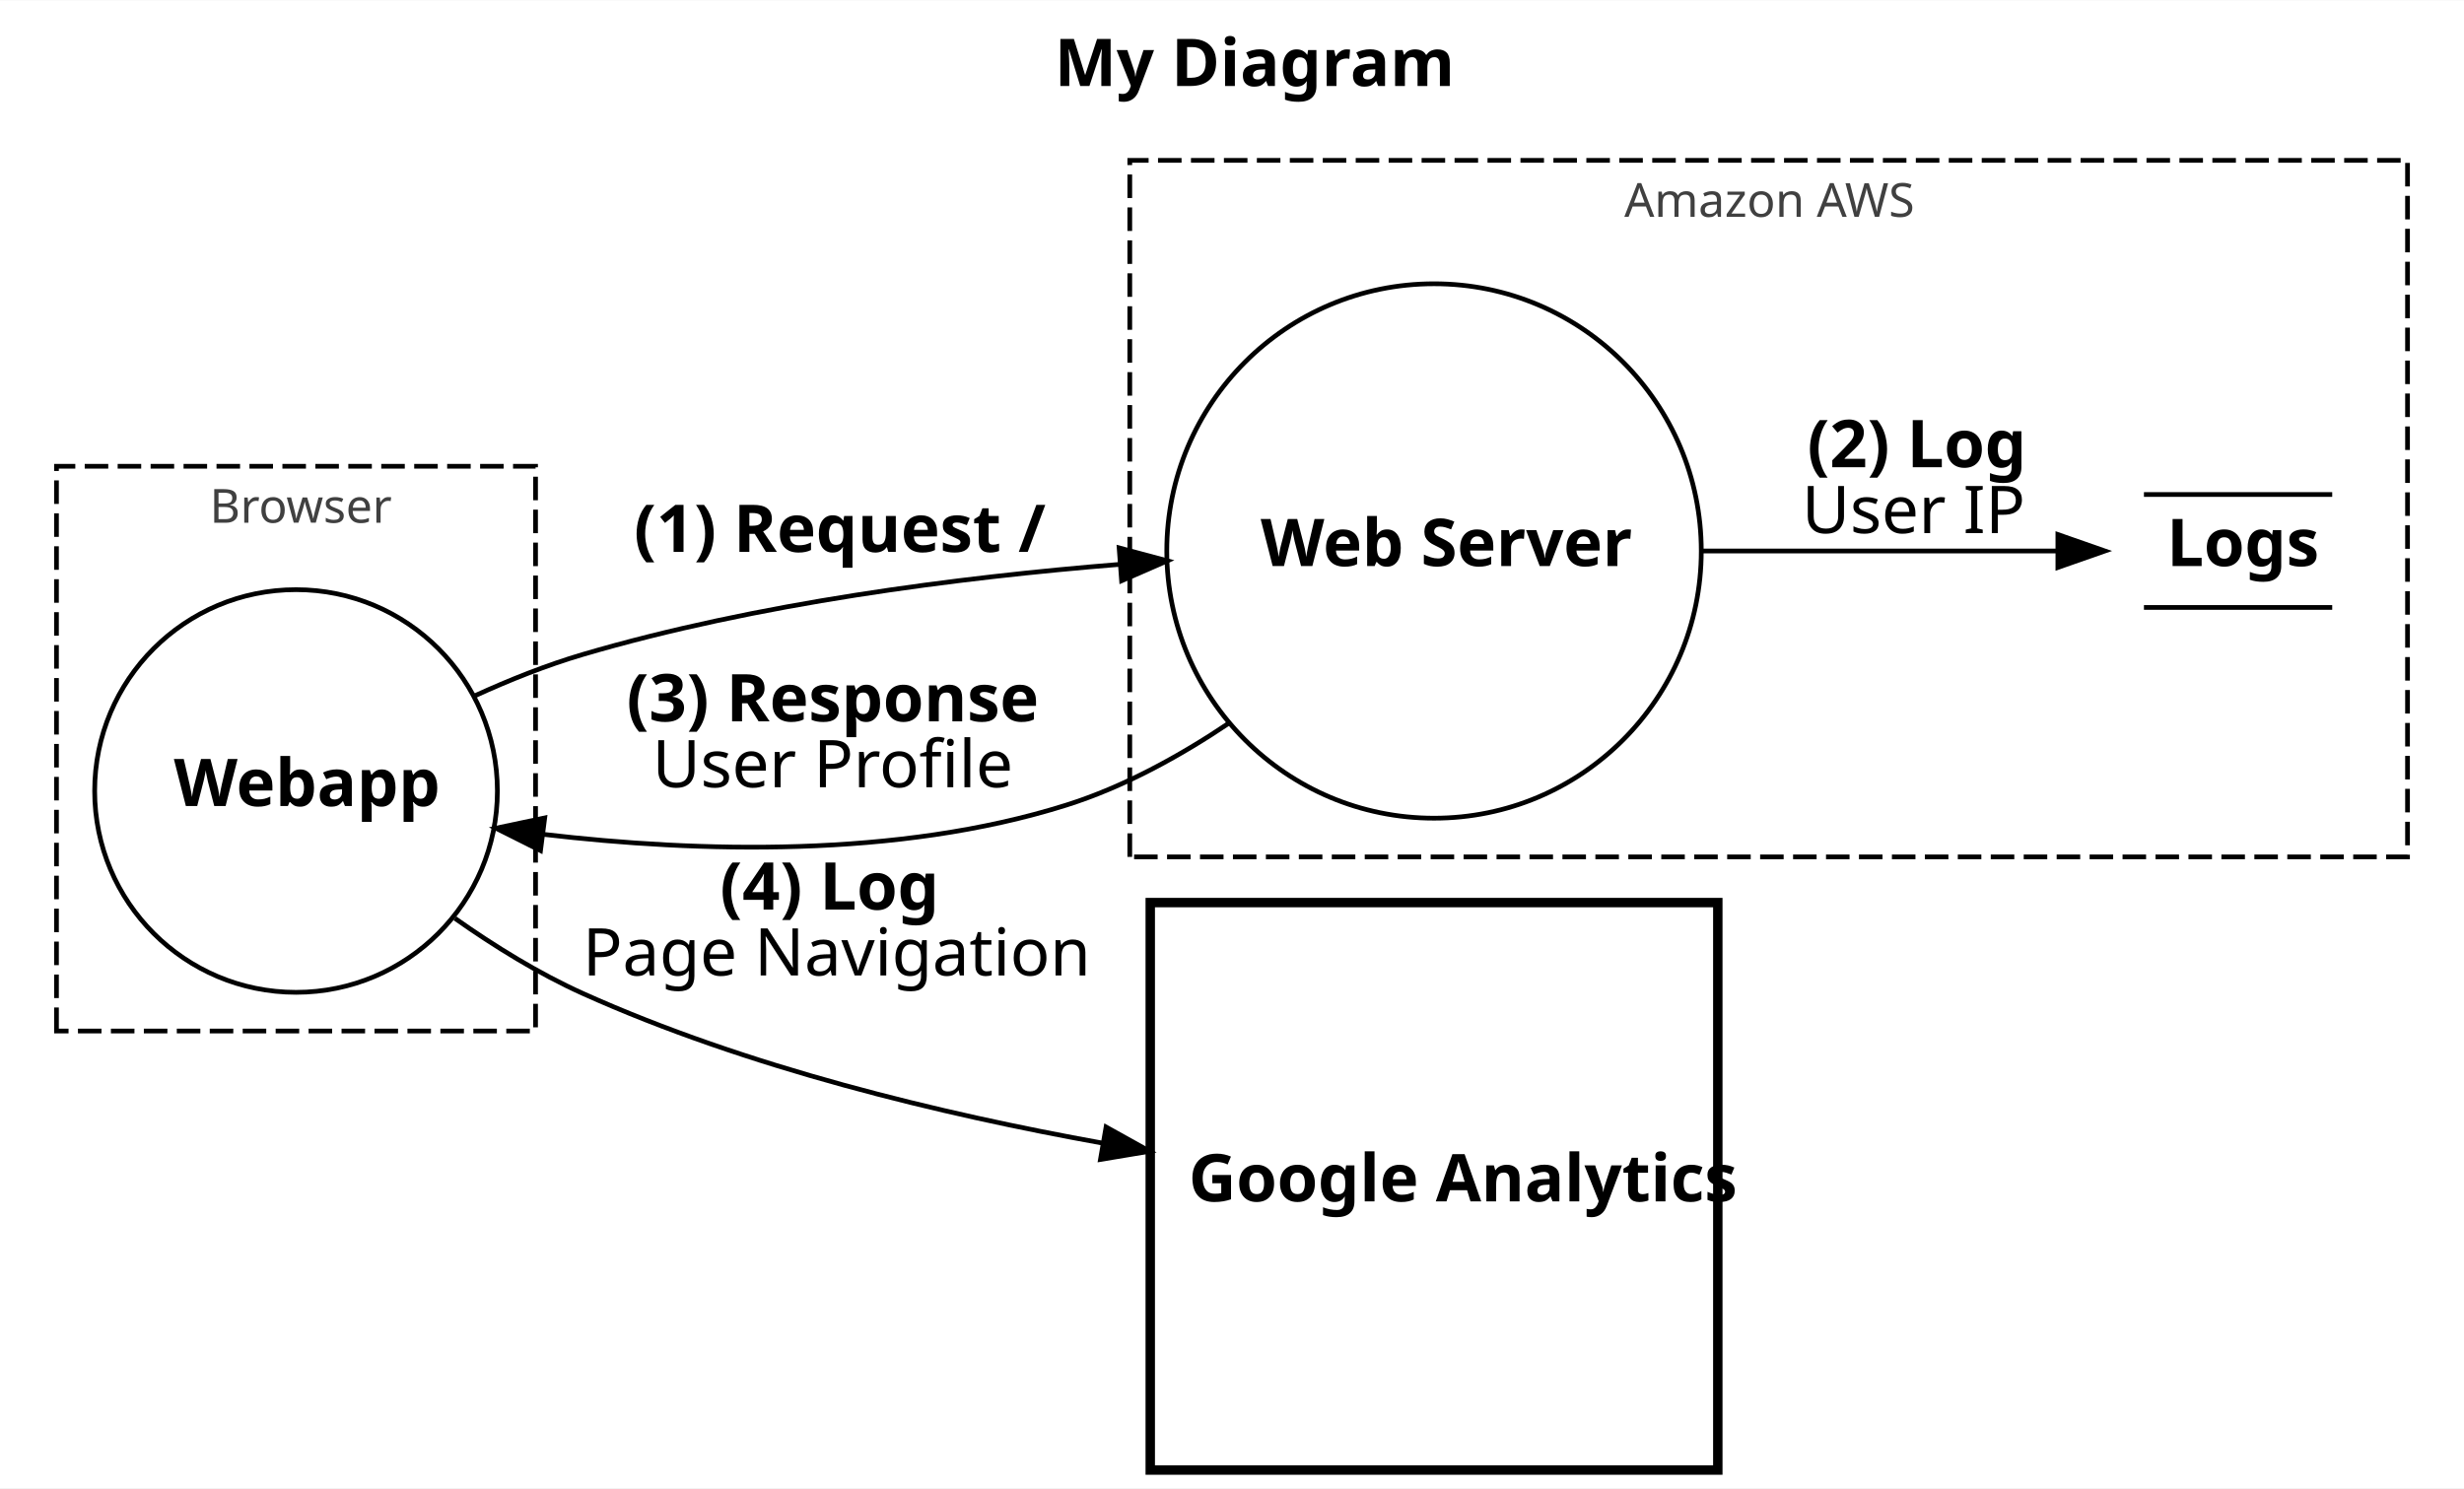
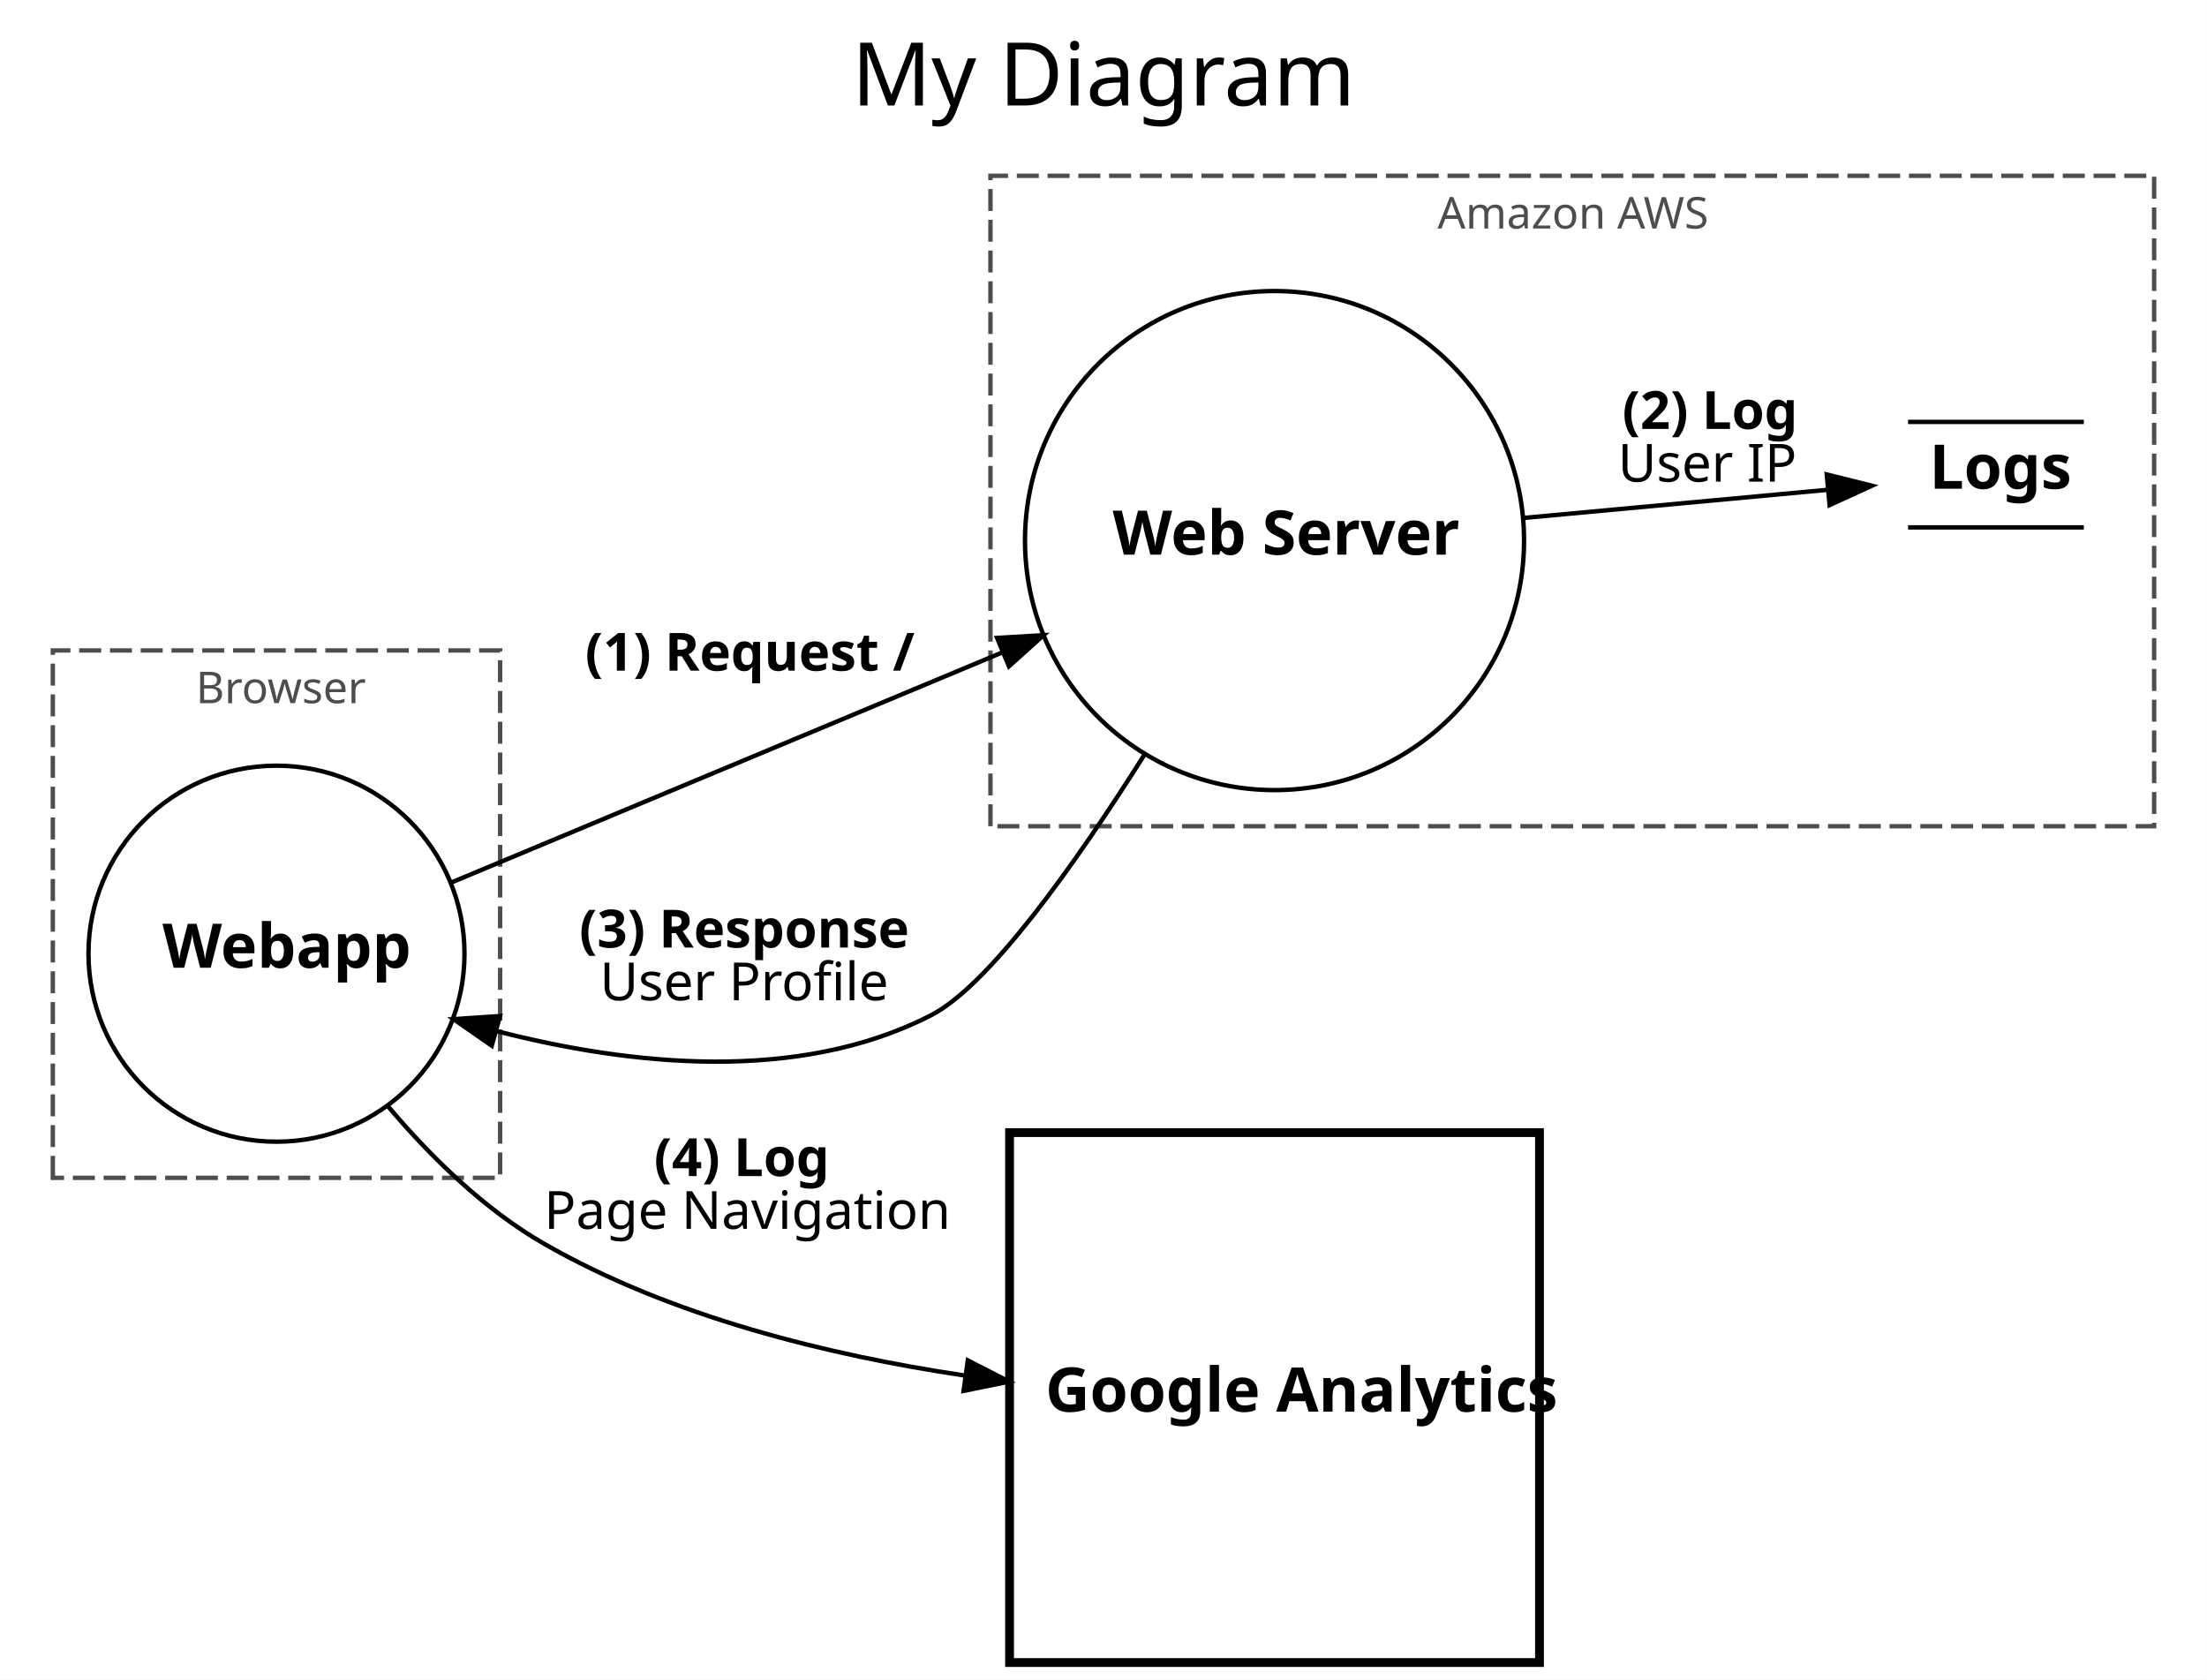
- <svg xmlns="http://www.w3.org/2000/svg" width="523pt" height="316pt" viewBox="0.00 0.00 523.48 316.14">
-   <g id="graph0" class="graph" transform="scale(1 1) rotate(0) translate(4 312.145)">
-     <polygon fill="white" stroke="none" points="-4,4 -4,-312.145 519.482,-312.145 519.482,4 -4,4" />
-     <text text-anchor="start" x="220.013" y="-293.945" font-family="sans-serif" font-weight="bold" font-size="14.00">My Diagram</text>
+ <svg xmlns="http://www.w3.org/2000/svg" width="502pt" height="382pt" viewBox="0.00 0.00 502.14 382.14">
+   <g id="graph0" class="graph" transform="scale(1 1) rotate(0) translate(4 378.145)">
+     <polygon fill="white" stroke="none" points="-4,4 -4,-378.145 498.137,-378.145 498.137,4 -4,4" />
+     <text text-anchor="middle" x="247.069" y="-354.145" font-family="sans-serif" font-size="20.00">My Diagram</text>
    <g id="clust2" class="cluster">
-       <polygon fill="none" stroke="black" stroke-dasharray="5,2" points="236.023,-130.145 236.023,-278.145 507.482,-278.145 507.482,-130.145 236.023,-130.145" />
-       <text text-anchor="start" x="341.088" y="-266.145" font-family="sans-serif" font-size="10.00" fill="#404040">Amazon AWS</text>
+       <polygon fill="none" stroke="#4d4d4d" stroke-dasharray="5,2" points="221.346,-190.145 221.346,-338.145 486.137,-338.145 486.137,-190.145 221.346,-190.145" />
+       <text text-anchor="start" x="323.078" y="-326.145" font-family="sans-serif" font-size="10.00" fill="#4d4d4d">Amazon AWS</text>
    </g>
    <g id="clust1" class="cluster">
-       <polygon fill="none" stroke="black" stroke-dasharray="5,2" points="8,-93.144 8,-213.145 109.78,-213.145 109.78,-93.144 8,-93.144" />
-       <text text-anchor="start" x="40.552" y="-201.145" font-family="sans-serif" font-size="10.00" fill="#404040">Browser</text>
+       <polygon fill="none" stroke="#4d4d4d" stroke-dasharray="5,2" points="8,-110.145 8,-230.145 109.78,-230.145 109.78,-110.145 8,-110.145" />
+       <text text-anchor="start" x="40.552" y="-218.145" font-family="sans-serif" font-size="10.00" fill="#4d4d4d">Browser</text>
    </g>
    <g id="node1" class="node">
-       <ellipse fill="none" stroke="black" cx="58.89" cy="-144.145" rx="42.78" ry="42.78" />
-       <text text-anchor="start" x="32.941" y="-140.945" font-family="sans-serif" font-weight="bold" font-size="14.00">Webapp</text>
+       <ellipse fill="none" stroke="black" cx="58.89" cy="-161.145" rx="42.78" ry="42.78" />
+       <text text-anchor="start" x="32.941" y="-157.945" font-family="sans-serif" font-weight="bold" font-size="14.00">Webapp</text>
    </g>
    <g id="node2" class="node">
-       <ellipse fill="none" stroke="black" cx="300.661" cy="-195.145" rx="56.778" ry="56.778" />
-       <text text-anchor="start" x="263.829" y="-191.945" font-family="sans-serif" font-weight="bold" font-size="14.00">Web Server</text>
+       <ellipse fill="none" stroke="black" cx="285.985" cy="-255.145" rx="56.778" ry="56.778" />
+       <text text-anchor="start" x="249.153" y="-251.945" font-family="sans-serif" font-weight="bold" font-size="14.00">Web Server</text>
    </g>
    <g id="edge1" class="edge">
-       <path fill="none" stroke="black" d="M96.832,-164.356C104.258,-167.749 112.133,-170.893 119.78,-173.145 156.726,-184.022 199.471,-189.527 234.019,-192.311" />
-       <polygon fill="black" stroke="black" points="233.764,-195.801 243.997,-193.058 234.287,-188.821 233.764,-195.801" />
-       <text text-anchor="start" x="130.686" y="-194.945" font-family="sans-serif" font-weight="bold" font-size="14.00">(1) Request /</text>
+       <path fill="none" stroke="black" d="M98.841,-177.411C133.323,-191.81 184.216,-213.063 224.076,-229.709" />
+       <polygon fill="black" stroke="black" points="222.86,-232.994 233.436,-233.618 225.557,-226.534 222.86,-232.994" />
+       <text text-anchor="start" x="129.128" y="-225.545" font-family="sans-serif" font-weight="bold" font-size="12.00">(1) Request /</text>
    </g>
    <g id="node4" class="node">
-       <polygon fill="none" stroke="black" stroke-width="2" points="360.951,-120.434 240.372,-120.434 240.372,0.145 360.951,0.145 360.951,-120.434" />
-       <text text-anchor="start" x="248.517" y="-56.944" font-family="sans-serif" font-weight="bold" font-size="14.00">Google Analytics</text>
+       <polygon fill="none" stroke="black" stroke-width="2" points="346.274,-120.434 225.695,-120.434 225.695,0.145 346.274,0.145 346.274,-120.434" />
+       <text text-anchor="start" x="233.84" y="-56.944" font-family="sans-serif" font-weight="bold" font-size="14.00">Google Analytics</text>
    </g>
    <g id="edge4" class="edge">
-       <path fill="none" stroke="black" d="M92.651,-117.083C101.094,-111.129 110.444,-105.352 119.78,-101.145 154.597,-85.454 196.002,-75.485 230.306,-69.312" />
-       <polygon fill="black" stroke="black" points="230.987,-72.746 240.244,-67.593 229.794,-65.849 230.987,-72.746" />
-       <text text-anchor="start" x="148.969" y="-118.945" font-family="sans-serif" font-weight="bold" font-size="14.00">(4) Log</text>
-       <text text-anchor="start" x="119.78" y="-104.945" font-family="sans-serif" font-size="14.00">Page Navigation</text>
+       <path fill="none" stroke="black" d="M84.266,-126.418C94.048,-114.842 106.228,-102.928 119.78,-95.144 148.674,-78.55 184.474,-69.791 215.353,-65.182" />
+       <polygon fill="black" stroke="black" points="216.188,-68.6 225.619,-63.772 215.236,-61.665 216.188,-68.6" />
+       <text text-anchor="start" x="144.799" y="-110.545" font-family="sans-serif" font-weight="bold" font-size="12.00">(4) Log</text>
+       <text text-anchor="start" x="119.78" y="-98.544" font-family="sans-serif" font-size="12.00">Page Navigation</text>
    </g>
    <g id="edge3" class="edge">
-       <path fill="none" stroke="black" d="M257.277,-158.689C246.591,-151.489 234.679,-144.978 222.517,-141.145 186.671,-129.845 144.14,-131.106 111.564,-134.921" />
-       <polygon fill="black" stroke="black" points="110.829,-131.487 101.358,-136.237 111.724,-138.429 110.829,-131.487" />
-       <text text-anchor="start" x="129.128" y="-158.945" font-family="sans-serif" font-weight="bold" font-size="14.00">(3) Response</text>
-       <text text-anchor="start" x="134.583" y="-144.945" font-family="sans-serif" font-size="14.00">User Profile</text>
+       <path fill="none" stroke="black" d="M256.434,-206.502C240.39,-181.104 221.004,-153.919 207.84,-147.145 177.542,-131.553 139.128,-135.775 109.036,-143.516" />
+       <polygon fill="black" stroke="black" points="107.874,-140.206 99.174,-146.253 109.746,-146.952 107.874,-140.206" />
+       <text text-anchor="start" x="127.792" y="-162.545" font-family="sans-serif" font-weight="bold" font-size="12.00">(3) Response</text>
+       <text text-anchor="start" x="132.468" y="-150.545" font-family="sans-serif" font-size="12.00">User Profile</text>
    </g>
    <g id="node3" class="node">
-       <text text-anchor="start" x="456.303" y="-191.945" font-family="sans-serif" font-weight="bold" font-size="14.00">Logs</text>
-       <polyline fill="none" stroke="black" points="451.482,-183.145 491.482,-183.145 " />
-       <polyline fill="none" stroke="black" points="491.482,-207.145 451.482,-207.145 " />
+       <text text-anchor="start" x="434.958" y="-266.945" font-family="sans-serif" font-weight="bold" font-size="14.00">Logs</text>
+       <polyline fill="none" stroke="black" points="430.137,-258.145 470.137,-258.145 " />
+       <polyline fill="none" stroke="black" points="470.137,-282.145 430.137,-282.145 " />
    </g>
    <g id="edge2" class="edge">
-       <path fill="none" stroke="black" d="M357.407,-195.145C382.281,-195.145 410.922,-195.145 433.156,-195.145" />
-       <polygon fill="black" stroke="black" points="433.197,-198.645 443.197,-195.145 433.197,-191.645 433.197,-198.645" />
-       <text text-anchor="start" x="379.965" y="-212.945" font-family="sans-serif" font-weight="bold" font-size="14.00">(2) Log</text>
-       <text text-anchor="start" x="378.806" y="-198.945" font-family="sans-serif" font-size="14.00">User IP</text>
+       <path fill="none" stroke="black" d="M342.788,-260.307C365.568,-262.414 391.305,-264.795 411.754,-266.686" />
+       <polygon fill="black" stroke="black" points="411.642,-270.191 421.922,-267.627 412.287,-263.221 411.642,-270.191" />
+       <text text-anchor="start" x="365.122" y="-280.545" font-family="sans-serif" font-weight="bold" font-size="12.00">(2) Log</text>
+       <text text-anchor="start" x="364.129" y="-268.545" font-family="sans-serif" font-size="12.00">User IP</text>
    </g>
  </g>
</svg>
